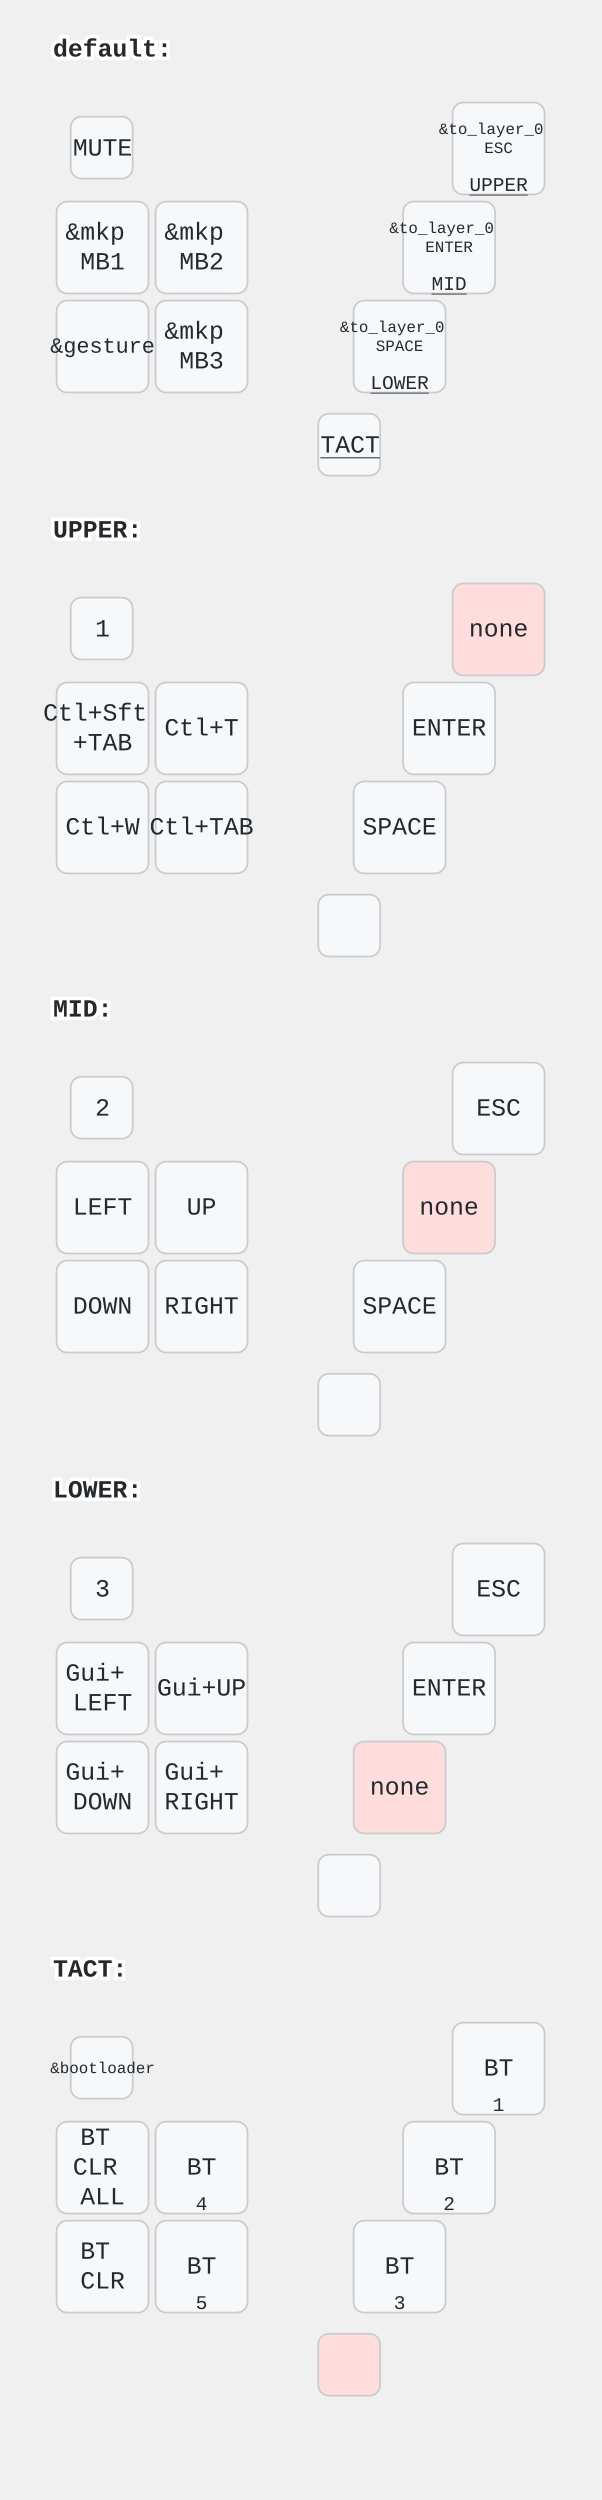
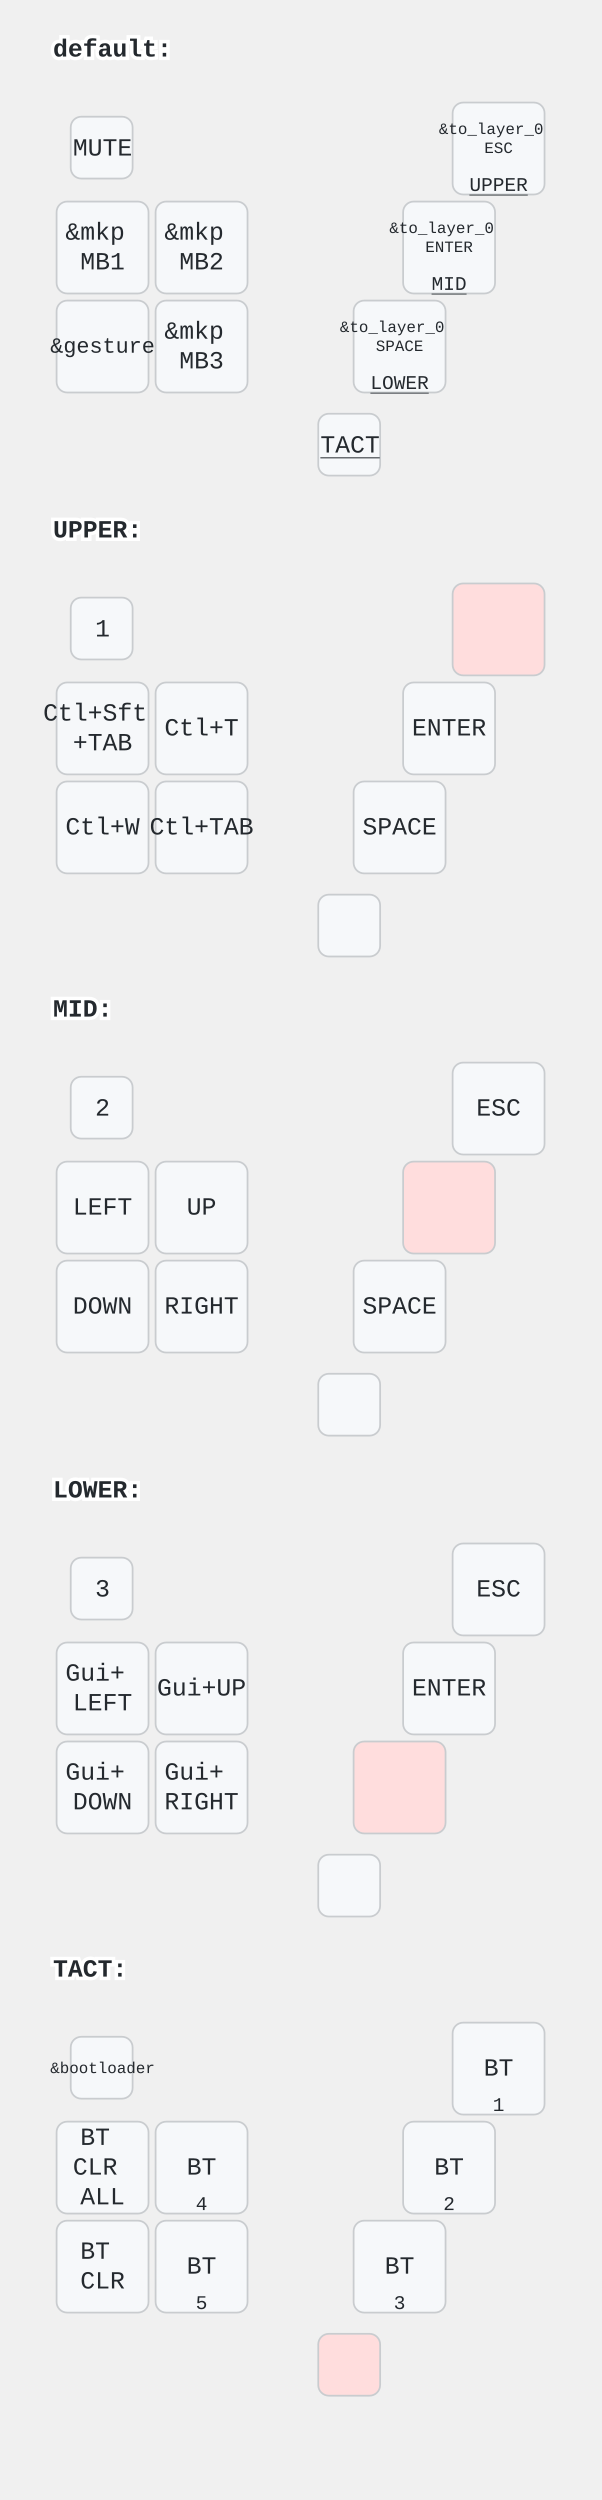
<svg xmlns="http://www.w3.org/2000/svg" width="340" height="1414" viewBox="0 0 340 1414" class="keymap">
  <style>/* inherit to force styles through use tags */
svg path {
    fill: inherit;
}

/* font and background color specifications */
svg.keymap {
    font-family: SFMono-Regular,Consolas,Liberation Mono,Menlo,monospace;
    font-size: 14px;
    font-kerning: normal;
    text-rendering: optimizeLegibility;
    fill: #24292e;
}

/* default key styling */
rect.key {
    fill: #f6f8fa;
}

rect.key, rect.combo {
    stroke: #c9cccf;
    stroke-width: 1;
}

/* default key side styling, only used is draw_key_sides is set */
rect.side {
    filter: brightness(90%);
}

/* color accent for combo boxes */
rect.combo, rect.combo-separate {
    fill: #cdf;
}

/* color accent for held keys */
rect.held, rect.combo.held {
    fill: #fdd;
}

/* color accent for ghost (optional) keys */
rect.ghost, rect.combo.ghost {
    stroke-dasharray: 4, 4;
    stroke-width: 2;
}

text {
    text-anchor: middle;
    dominant-baseline: middle;
}

/* styling for layer labels */
text.label {
    font-weight: bold;
    text-anchor: start;
    stroke: white;
    stroke-width: 4;
    paint-order: stroke;
}

/* styling for optional footer */
text.footer {
    text-anchor: end;
    dominant-baseline: auto;
    stroke: white;
    stroke-width: 4;
    paint-order: stroke;
}

/* styling for combo tap, and key non-tap label text */
text.combo, text.hold, text.shifted, text.left, text.right {
    font-size: 11px;
}

text.hold {
    text-anchor: middle;
    dominant-baseline: auto;
}

text.shifted {
    text-anchor: middle;
    dominant-baseline: hanging;
}

text.left {
    text-anchor: start;
}

text.right {
    text-anchor: end;
}

text.layer-activator {
    text-decoration: underline;
}

/* styling for hold/shifted label text in combo box */
text.combo.hold, text.combo.shifted, text.combo.left, text.combo.right {
    font-size: 8px;
}

/* lighter symbol for transparent keys */
text.trans {
    fill: #7b7e81;
}

/* styling for combo dendrons */
path.combo {
    stroke-width: 1;
    stroke: gray;
    fill: none;
}

/* Start Tabler Icons Cleanup */
/* cannot use height/width with glyphs */
.icon-tabler &gt; path {
    fill: inherit;
    stroke: inherit;
    stroke-width: 2;
}
/* hide tabler's default box */
.icon-tabler &gt; path[stroke="none"][fill="none"] {
    visibility: hidden;
}
/* End Tabler Icons Cleanup */
</style>
  <g transform="translate(30, 0)" class="layer-default">
    <text x="0" y="28" class="label" id="default">default:</text>
    <g transform="translate(0, 56)">
      <g transform="translate(28, 28)" class="key keypos-0">
        <rect rx="6" ry="6" x="-18" y="-18" width="35" height="35" class="key" />
        <text x="0" y="0" class="key tap">MUTE</text>
      </g>
      <g transform="translate(252, 28)" class="key keypos-1">
        <rect rx="6" ry="6" x="-26" y="-26" width="52" height="52" class="key" />
        <text x="0" y="0" class="key tap">
          <tspan x="0" dy="-1.2em" style="font-size: 64%">&amp;to_layer_0</tspan>
          <tspan x="0" dy="1.2em" style="font-size: 64%">ESC</tspan>
        </text>
        <a href="#UPPER">
          <text x="0" y="24" class="key hold layer-activator">UPPER</text>
        </a>
      </g>
      <g transform="translate(28, 84)" class="key keypos-2">
        <rect rx="6" ry="6" x="-26" y="-26" width="52" height="52" class="key" />
        <text x="0" y="0" class="key tap">
          <tspan x="0" dy="-0.6em">&amp;mkp</tspan>
          <tspan x="0" dy="1.2em">MB1</tspan>
        </text>
      </g>
      <g transform="translate(84, 84)" class="key keypos-3">
        <rect rx="6" ry="6" x="-26" y="-26" width="52" height="52" class="key" />
        <text x="0" y="0" class="key tap">
          <tspan x="0" dy="-0.6em">&amp;mkp</tspan>
          <tspan x="0" dy="1.2em">MB2</tspan>
        </text>
      </g>
      <g transform="translate(224, 84)" class="key keypos-4">
        <rect rx="6" ry="6" x="-26" y="-26" width="52" height="52" class="key" />
        <text x="0" y="0" class="key tap">
          <tspan x="0" dy="-1.2em" style="font-size: 64%">&amp;to_layer_0</tspan>
          <tspan x="0" dy="1.2em" style="font-size: 64%">ENTER</tspan>
        </text>
        <a href="#MID">
          <text x="0" y="24" class="key hold layer-activator">MID</text>
        </a>
      </g>
      <g transform="translate(28, 140)" class="key keypos-5">
        <rect rx="6" ry="6" x="-26" y="-26" width="52" height="52" class="key" />
        <text x="0" y="0" class="key tap">
          <tspan style="font-size: 88%">&amp;gesture</tspan>
        </text>
      </g>
      <g transform="translate(84, 140)" class="key keypos-6">
        <rect rx="6" ry="6" x="-26" y="-26" width="52" height="52" class="key" />
        <text x="0" y="0" class="key tap">
          <tspan x="0" dy="-0.6em">&amp;mkp</tspan>
          <tspan x="0" dy="1.2em">MB3</tspan>
        </text>
      </g>
      <g transform="translate(196, 140)" class="key keypos-7">
        <rect rx="6" ry="6" x="-26" y="-26" width="52" height="52" class="key" />
        <text x="0" y="0" class="key tap">
          <tspan x="0" dy="-1.2em" style="font-size: 64%">&amp;to_layer_0</tspan>
          <tspan x="0" dy="1.2em" style="font-size: 64%">SPACE</tspan>
        </text>
        <a href="#LOWER">
          <text x="0" y="24" class="key hold layer-activator">LOWER</text>
        </a>
      </g>
      <g transform="translate(168, 196)" class="key keypos-8">
        <rect rx="6" ry="6" x="-18" y="-18" width="35" height="35" class="key" />
        <a href="#TACT">
          <text x="0" y="0" class="key tap layer-activator">TACT</text>
        </a>
      </g>
    </g>
  </g>
  <g transform="translate(30, 272)" class="layer-UPPER">
    <text x="0" y="28" class="label" id="UPPER">UPPER:</text>
    <g transform="translate(0, 56)">
      <g transform="translate(28, 28)" class="key keypos-0">
        <rect rx="6" ry="6" x="-18" y="-18" width="35" height="35" class="key" />
        <text x="0" y="0" class="key tap">1</text>
      </g>
      <g transform="translate(252, 28)" class="key held keypos-1">
        <rect rx="6" ry="6" x="-26" y="-26" width="52" height="52" class="key held" />
-         <text x="0" y="0" class="key held tap">none</text>
      </g>
      <g transform="translate(28, 84)" class="key keypos-2">
        <rect rx="6" ry="6" x="-26" y="-26" width="52" height="52" class="key" />
        <text x="0" y="0" class="key tap">
          <tspan x="0" dy="-0.6em">Ctl+Sft</tspan>
          <tspan x="0" dy="1.2em">+TAB</tspan>
        </text>
      </g>
      <g transform="translate(84, 84)" class="key keypos-3">
        <rect rx="6" ry="6" x="-26" y="-26" width="52" height="52" class="key" />
        <text x="0" y="0" class="key tap">Ctl+T</text>
      </g>
      <g transform="translate(224, 84)" class="key keypos-4">
        <rect rx="6" ry="6" x="-26" y="-26" width="52" height="52" class="key" />
        <text x="0" y="0" class="key tap">ENTER</text>
      </g>
      <g transform="translate(28, 140)" class="key keypos-5">
        <rect rx="6" ry="6" x="-26" y="-26" width="52" height="52" class="key" />
        <text x="0" y="0" class="key tap">Ctl+W</text>
      </g>
      <g transform="translate(84, 140)" class="key keypos-6">
        <rect rx="6" ry="6" x="-26" y="-26" width="52" height="52" class="key" />
        <text x="0" y="0" class="key tap">Ctl+TAB</text>
      </g>
      <g transform="translate(196, 140)" class="key keypos-7">
        <rect rx="6" ry="6" x="-26" y="-26" width="52" height="52" class="key" />
        <text x="0" y="0" class="key tap">SPACE</text>
      </g>
      <g transform="translate(168, 196)" class="key keypos-8">
        <rect rx="6" ry="6" x="-18" y="-18" width="35" height="35" class="key" />
      </g>
    </g>
  </g>
  <g transform="translate(30, 543)" class="layer-MID">
    <text x="0" y="28" class="label" id="MID">MID:</text>
    <g transform="translate(0, 56)">
      <g transform="translate(28, 28)" class="key keypos-0">
        <rect rx="6" ry="6" x="-18" y="-18" width="35" height="35" class="key" />
        <text x="0" y="0" class="key tap">2</text>
      </g>
      <g transform="translate(252, 28)" class="key keypos-1">
        <rect rx="6" ry="6" x="-26" y="-26" width="52" height="52" class="key" />
        <text x="0" y="0" class="key tap">ESC</text>
      </g>
      <g transform="translate(28, 84)" class="key keypos-2">
        <rect rx="6" ry="6" x="-26" y="-26" width="52" height="52" class="key" />
        <text x="0" y="0" class="key tap">LEFT</text>
      </g>
      <g transform="translate(84, 84)" class="key keypos-3">
        <rect rx="6" ry="6" x="-26" y="-26" width="52" height="52" class="key" />
        <text x="0" y="0" class="key tap">UP</text>
      </g>
      <g transform="translate(224, 84)" class="key held keypos-4">
        <rect rx="6" ry="6" x="-26" y="-26" width="52" height="52" class="key held" />
-         <text x="0" y="0" class="key held tap">none</text>
      </g>
      <g transform="translate(28, 140)" class="key keypos-5">
        <rect rx="6" ry="6" x="-26" y="-26" width="52" height="52" class="key" />
        <text x="0" y="0" class="key tap">DOWN</text>
      </g>
      <g transform="translate(84, 140)" class="key keypos-6">
        <rect rx="6" ry="6" x="-26" y="-26" width="52" height="52" class="key" />
        <text x="0" y="0" class="key tap">RIGHT</text>
      </g>
      <g transform="translate(196, 140)" class="key keypos-7">
        <rect rx="6" ry="6" x="-26" y="-26" width="52" height="52" class="key" />
        <text x="0" y="0" class="key tap">SPACE</text>
      </g>
      <g transform="translate(168, 196)" class="key keypos-8">
        <rect rx="6" ry="6" x="-18" y="-18" width="35" height="35" class="key" />
      </g>
    </g>
  </g>
  <g transform="translate(30, 815)" class="layer-LOWER">
    <text x="0" y="28" class="label" id="LOWER">LOWER:</text>
    <g transform="translate(0, 56)">
      <g transform="translate(28, 28)" class="key keypos-0">
        <rect rx="6" ry="6" x="-18" y="-18" width="35" height="35" class="key" />
        <text x="0" y="0" class="key tap">3</text>
      </g>
      <g transform="translate(252, 28)" class="key keypos-1">
        <rect rx="6" ry="6" x="-26" y="-26" width="52" height="52" class="key" />
        <text x="0" y="0" class="key tap">ESC</text>
      </g>
      <g transform="translate(28, 84)" class="key keypos-2">
        <rect rx="6" ry="6" x="-26" y="-26" width="52" height="52" class="key" />
        <text x="0" y="0" class="key tap">
          <tspan x="0" dy="-0.6em">Gui+</tspan>
          <tspan x="0" dy="1.2em">LEFT</tspan>
        </text>
      </g>
      <g transform="translate(84, 84)" class="key keypos-3">
        <rect rx="6" ry="6" x="-26" y="-26" width="52" height="52" class="key" />
        <text x="0" y="0" class="key tap">Gui+UP</text>
      </g>
      <g transform="translate(224, 84)" class="key keypos-4">
        <rect rx="6" ry="6" x="-26" y="-26" width="52" height="52" class="key" />
        <text x="0" y="0" class="key tap">ENTER</text>
      </g>
      <g transform="translate(28, 140)" class="key keypos-5">
        <rect rx="6" ry="6" x="-26" y="-26" width="52" height="52" class="key" />
        <text x="0" y="0" class="key tap">
          <tspan x="0" dy="-0.6em">Gui+</tspan>
          <tspan x="0" dy="1.2em">DOWN</tspan>
        </text>
      </g>
      <g transform="translate(84, 140)" class="key keypos-6">
        <rect rx="6" ry="6" x="-26" y="-26" width="52" height="52" class="key" />
        <text x="0" y="0" class="key tap">
          <tspan x="0" dy="-0.6em">Gui+</tspan>
          <tspan x="0" dy="1.2em">RIGHT</tspan>
        </text>
      </g>
      <g transform="translate(196, 140)" class="key held keypos-7">
        <rect rx="6" ry="6" x="-26" y="-26" width="52" height="52" class="key held" />
-         <text x="0" y="0" class="key held tap">none</text>
      </g>
      <g transform="translate(168, 196)" class="key keypos-8">
        <rect rx="6" ry="6" x="-18" y="-18" width="35" height="35" class="key" />
      </g>
    </g>
  </g>
  <g transform="translate(30, 1086)" class="layer-TACT">
    <text x="0" y="28" class="label" id="TACT">TACT:</text>
    <g transform="translate(0, 56)">
      <g transform="translate(28, 28)" class="key keypos-0">
        <rect rx="6" ry="6" x="-18" y="-18" width="35" height="35" class="key" />
        <text x="0" y="0" class="key tap">
          <tspan style="font-size: 64%">&amp;bootloader</tspan>
        </text>
      </g>
      <g transform="translate(252, 28)" class="key keypos-1">
        <rect rx="6" ry="6" x="-26" y="-26" width="52" height="52" class="key" />
        <text x="0" y="0" class="key tap">BT</text>
        <text x="0" y="24" class="key hold">1</text>
      </g>
      <g transform="translate(28, 84)" class="key keypos-2">
        <rect rx="6" ry="6" x="-26" y="-26" width="52" height="52" class="key" />
        <text x="0" y="0" class="key tap">
          <tspan x="0" dy="-1.2em">BT</tspan>
          <tspan x="0" dy="1.2em">CLR</tspan>
          <tspan x="0" dy="1.2em">ALL</tspan>
        </text>
      </g>
      <g transform="translate(84, 84)" class="key keypos-3">
        <rect rx="6" ry="6" x="-26" y="-26" width="52" height="52" class="key" />
        <text x="0" y="0" class="key tap">BT</text>
        <text x="0" y="24" class="key hold">4</text>
      </g>
      <g transform="translate(224, 84)" class="key keypos-4">
        <rect rx="6" ry="6" x="-26" y="-26" width="52" height="52" class="key" />
        <text x="0" y="0" class="key tap">BT</text>
        <text x="0" y="24" class="key hold">2</text>
      </g>
      <g transform="translate(28, 140)" class="key keypos-5">
        <rect rx="6" ry="6" x="-26" y="-26" width="52" height="52" class="key" />
        <text x="0" y="0" class="key tap">
          <tspan x="0" dy="-0.6em">BT</tspan>
          <tspan x="0" dy="1.2em">CLR</tspan>
        </text>
      </g>
      <g transform="translate(84, 140)" class="key keypos-6">
        <rect rx="6" ry="6" x="-26" y="-26" width="52" height="52" class="key" />
        <text x="0" y="0" class="key tap">BT</text>
        <text x="0" y="24" class="key hold">5</text>
      </g>
      <g transform="translate(196, 140)" class="key keypos-7">
        <rect rx="6" ry="6" x="-26" y="-26" width="52" height="52" class="key" />
        <text x="0" y="0" class="key tap">BT</text>
        <text x="0" y="24" class="key hold">3</text>
      </g>
      <g transform="translate(168, 196)" class="key held keypos-8">
        <rect rx="6" ry="6" x="-18" y="-18" width="35" height="35" class="key held" />
      </g>
    </g>
  </g>
</svg>
